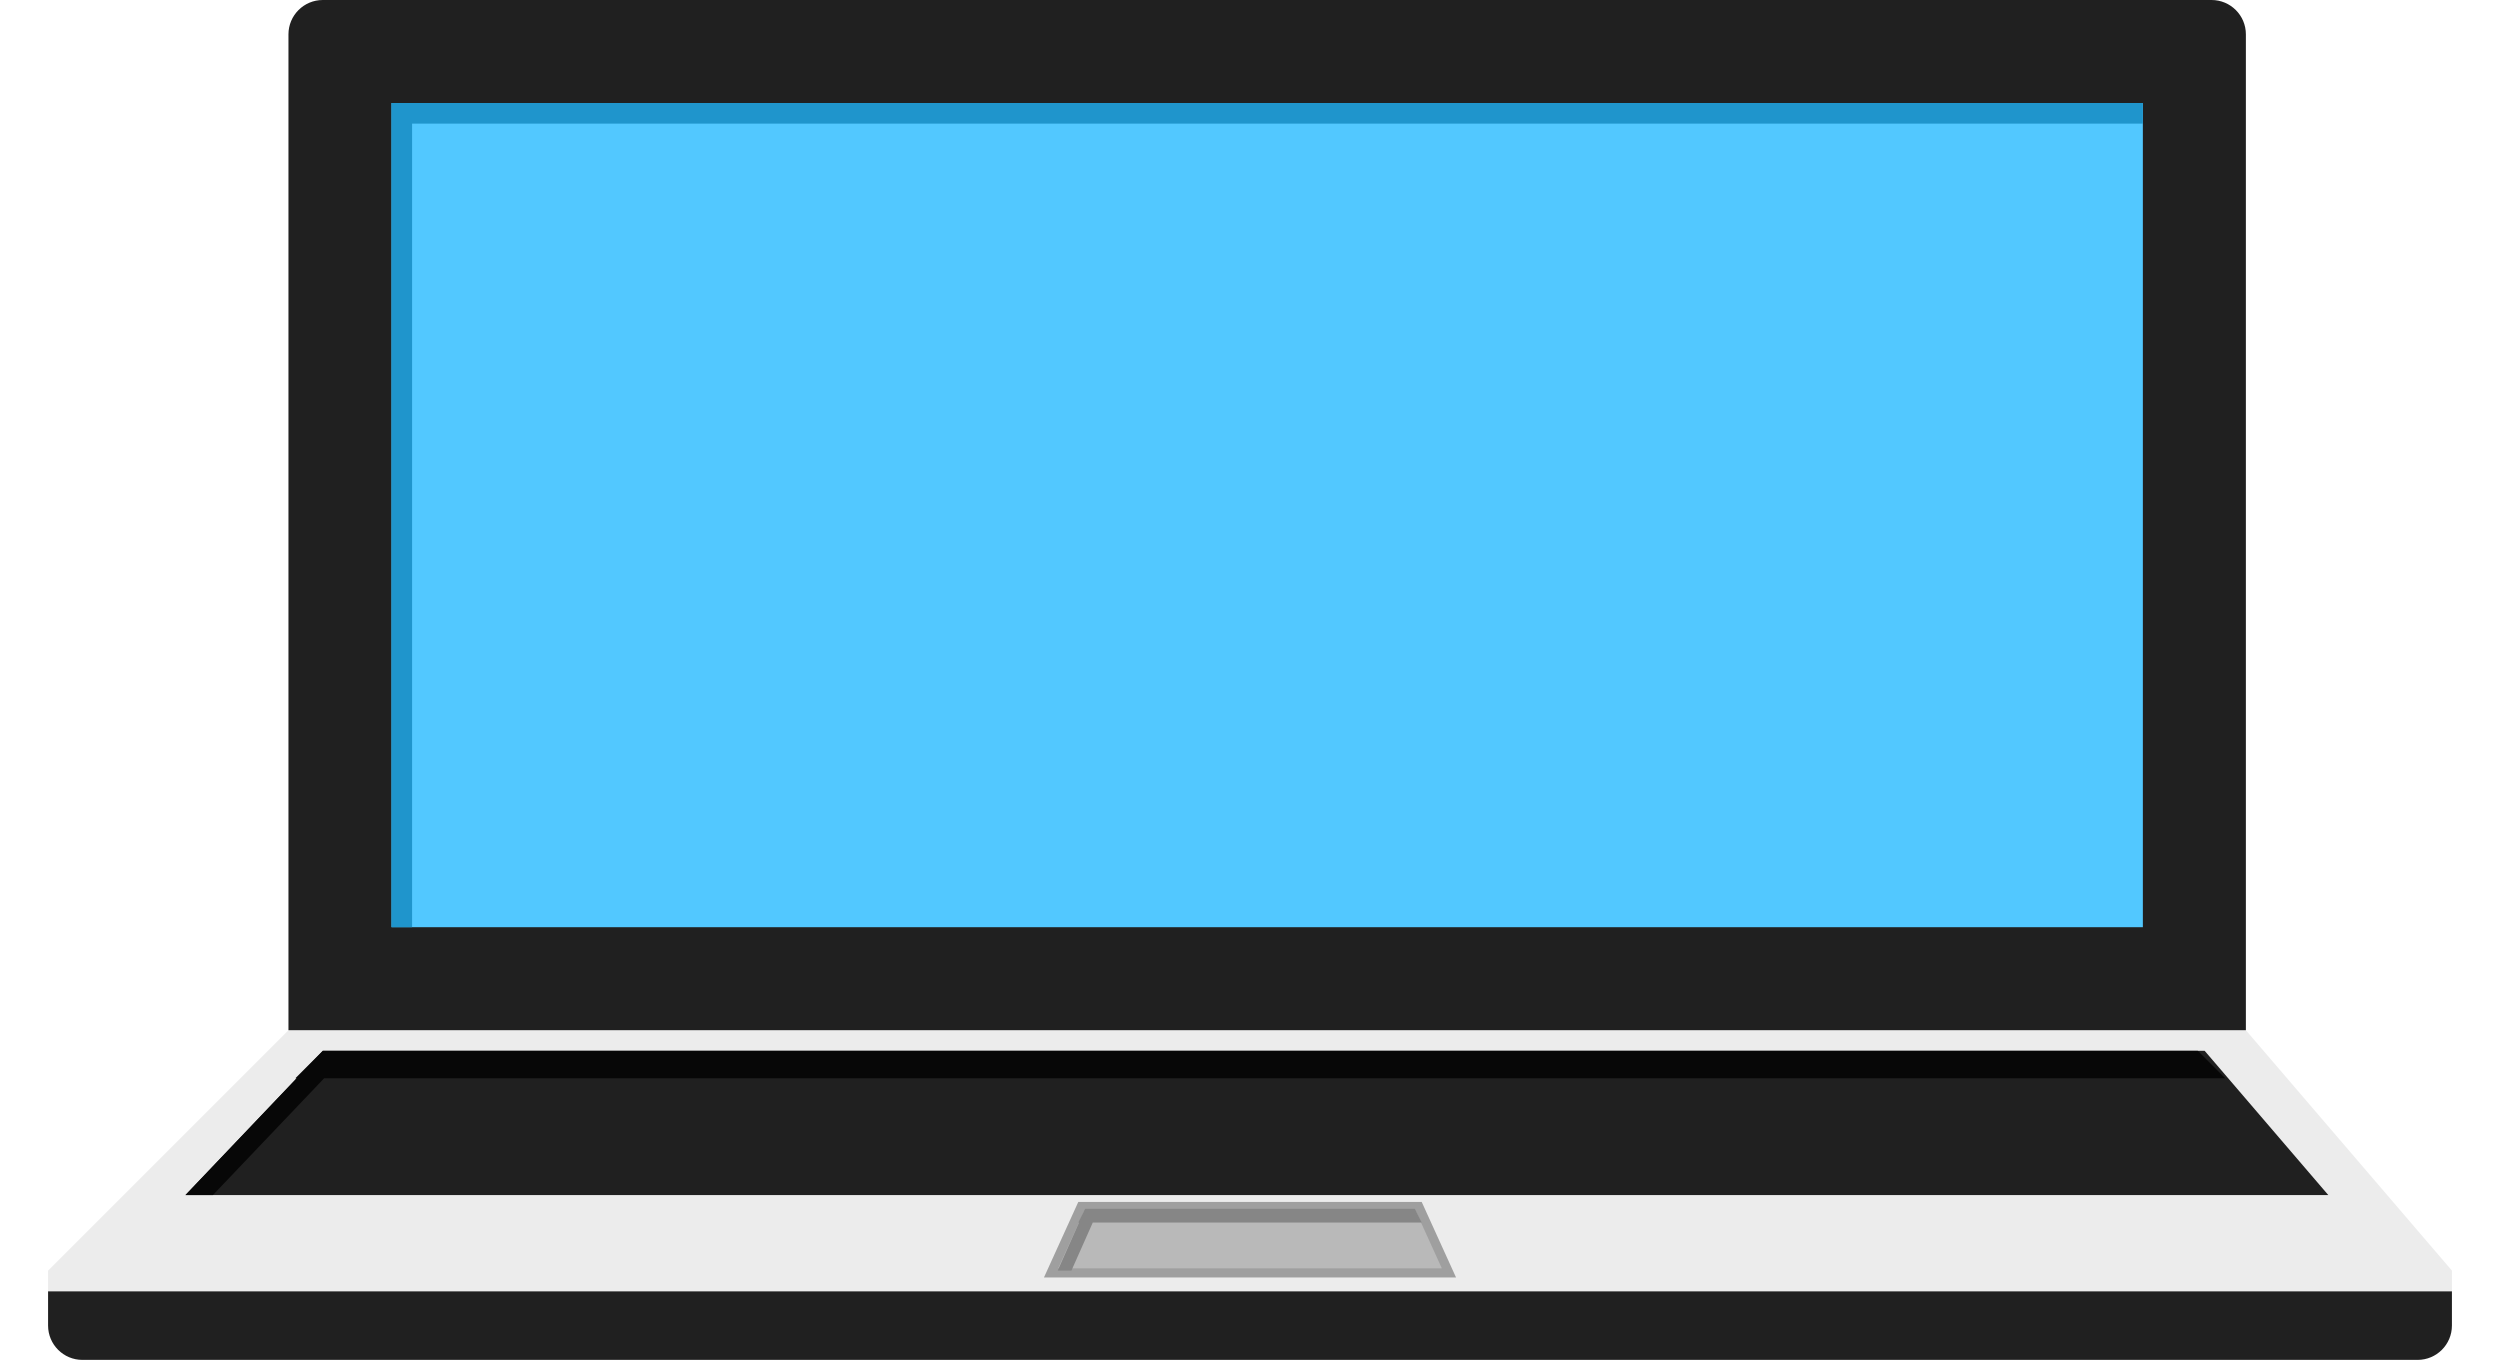
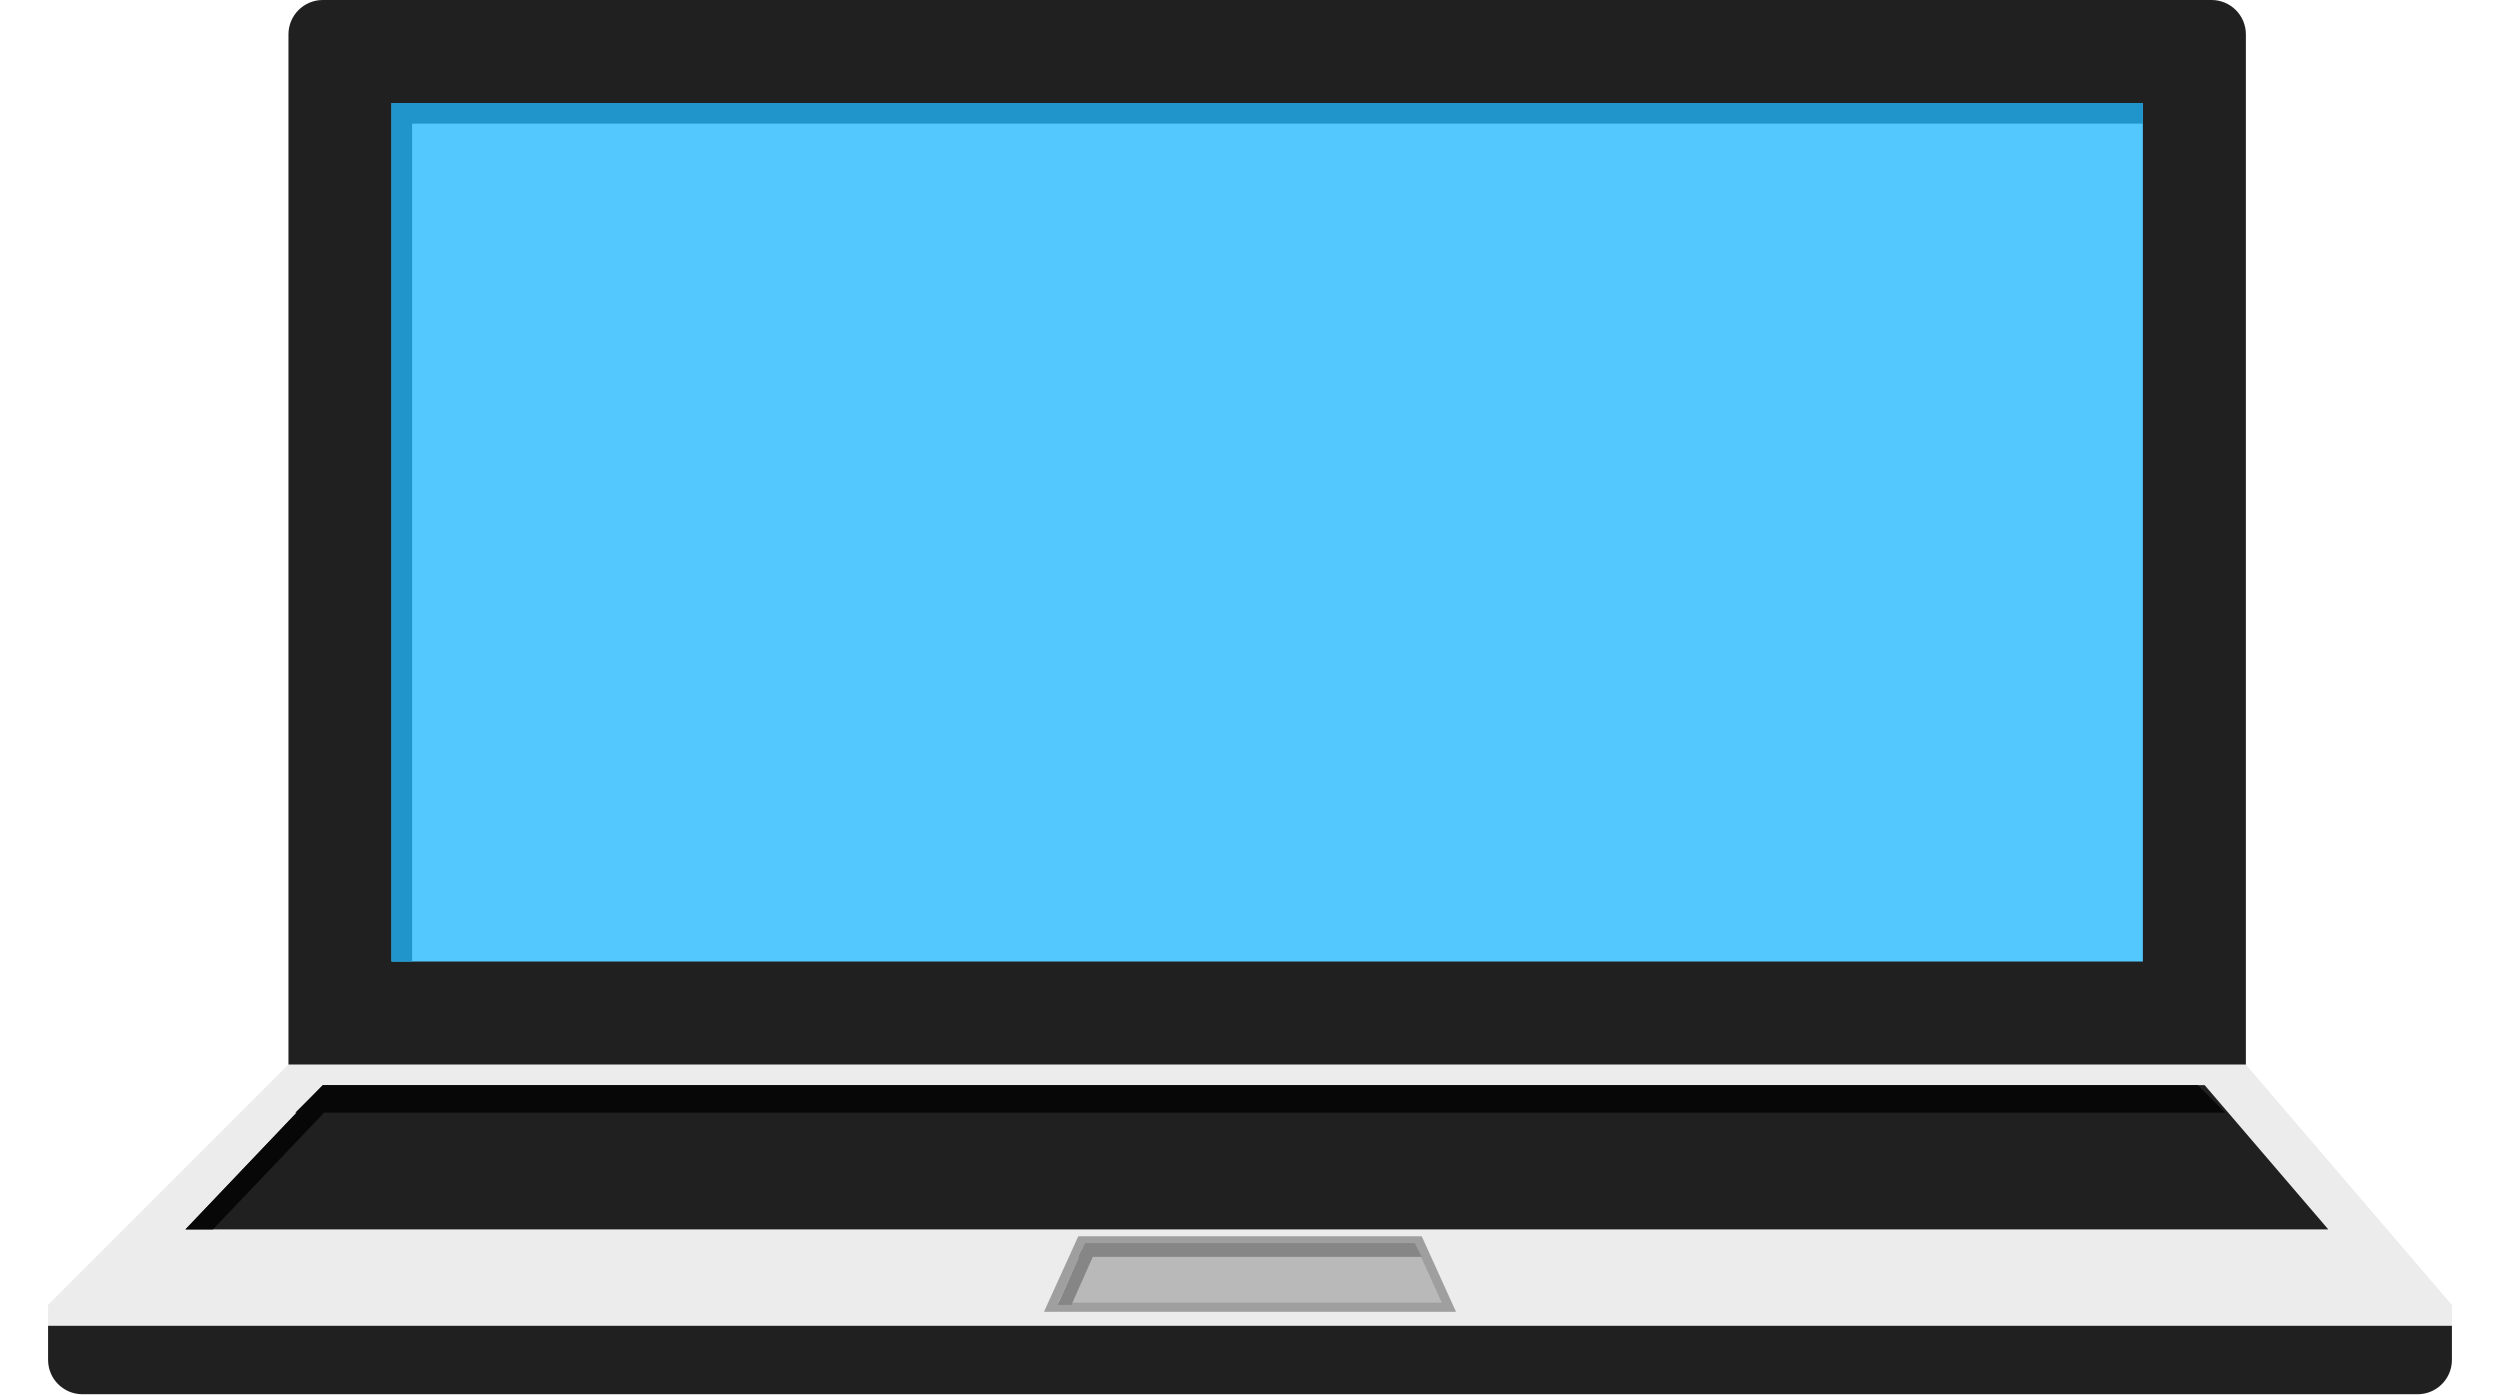
- <svg xmlns="http://www.w3.org/2000/svg" version="1.2" baseProfile="tiny" id="laptop_1_" x="0px" y="0px" viewBox="0 0 273 148.5" xml:space="preserve">
+ <svg xmlns="http://www.w3.org/2000/svg" version="1.2" baseProfile="tiny" id="laptop_1_" x="0px" y="0px" viewBox="0 0 273 152.25" xml:space="preserve">
  <g id="base_1_">
    <g id="laptopBase">
-       <path fill-rule="evenodd" fill="#202020" d="M5.25,141v3.75c0,2.071,1.679,3.75,3.75,3.75h255c2.071,0,3.75-1.679,3.75-3.75V141    H5.25z" />
+       <path fill-rule="evenodd" fill="#202020" d="M5.25,144.75v3.75c0,2.071,1.679,3.75,3.75,3.75h255c2.071,0,3.75-1.679,3.75-3.75    v-3.75H5.25z" />
    </g>
    <g id="keyboardFrame">
-       <polygon fill-rule="evenodd" fill="#ECECEC" points="245.25,112.5 31.5,112.5 5.25,138.75 5.25,141 267.75,141 267.75,138.75       " />
+       <polygon fill-rule="evenodd" fill="#ECECEC" points="245.25,116.25 31.5,116.25 5.25,142.5 5.25,144.75 267.75,144.75     267.75,142.5   " />
    </g>
    <g id="touchPad">
      <g>
-         <polygon fill-rule="evenodd" fill="#B9B9B9" points="114.776,139 118.072,131.75 154.928,131.75 158.224,139    " />
+         <polygon fill-rule="evenodd" fill="#B9B9B9" points="114.776,142.75 118.072,135.5 154.928,135.5 158.224,142.75    " />
      </g>
      <g>
-         <path fill="#9F9F9F" d="M154.606,132.25l2.841,6.25h-41.894l2.841-6.25H154.606 M155.25,131.25h-37.5L114,139.5h45L155.25,131.25     L155.25,131.25z" />
+         <path fill="#9F9F9F" d="M154.606,136l2.841,6.25h-41.894l2.841-6.25H154.606 M155.25,135h-37.5l-3.75,8.25h45L155.25,135     L155.25,135z" />
      </g>
    </g>
    <g id="touchPadShadow">
-       <polygon fill-rule="evenodd" fill="#868686" points="154.5,132 120,132 118.5,132 117.75,133.5 117.833,133.5 115.5,138.75     117,138.75 119.333,133.5 155.25,133.5   " />
+       <polygon fill-rule="evenodd" fill="#868686" points="154.5,135.75 120,135.75 118.5,135.75 117.75,137.25 117.833,137.25     115.5,142.5 117,142.5 119.333,137.25 155.25,137.25   " />
    </g>
    <g id="keyboard">
-       <polygon fill-rule="evenodd" fill="#202020" points="240.75,114.75 35.25,114.75 20.25,130.5 254.25,130.5   " />
+       <polygon fill-rule="evenodd" fill="#202020" points="240.75,118.5 35.25,118.5 20.25,134.25 254.25,134.25   " />
    </g>
    <g id="keyboardShadow">
-       <polygon fill="#070707" points="243,117.75 240,114.75 38.25,114.75 35.25,114.75 32.25,117.75 32.393,117.75 20.25,130.5     23.25,130.5 35.393,117.75   " />
+       <polygon fill="#070707" points="243,121.5 240,118.5 38.25,118.5 35.25,118.5 32.25,121.5 32.393,121.5 20.25,134.25     23.25,134.25 35.393,121.5   " />
    </g>
  </g>
  <g id="top_1_">
    <g id="screenFrame">
-       <path fill-rule="evenodd" fill="#202020" d="M241.5,0H35.25c-2.071,0-3.75,1.679-3.75,3.75V112.5h213.75V3.75    C245.25,1.679,243.571,0,241.5,0z" />
+       <path fill-rule="evenodd" fill="#202020" d="M241.5,0H35.25c-2.071,0-3.75,1.679-3.75,3.75v112.5h213.75V3.75    C245.25,1.679,243.571,0,241.5,0z" />
    </g>
    <g id="screen">
-       <rect x="42.75" y="11.25" fill-rule="evenodd" fill="#52C8FF" width="191.25" height="90" />
+       <rect x="42.75" y="11.25" fill-rule="evenodd" fill="#52C8FF" width="191.25" height="93.75" />
    </g>
    <g id="screenShadow">
-       <polygon fill-rule="evenodd" fill="#1F95CC" points="42.75,11.25 42.75,101.25 45,101.25 45,13.5 234,13.5 234,11.25   " />
+       <polygon fill-rule="evenodd" fill="#1F95CC" points="42.75,11.25 42.75,105 45,105 45,13.5 234,13.5 234,11.25   " />
    </g>
  </g>
</svg>
